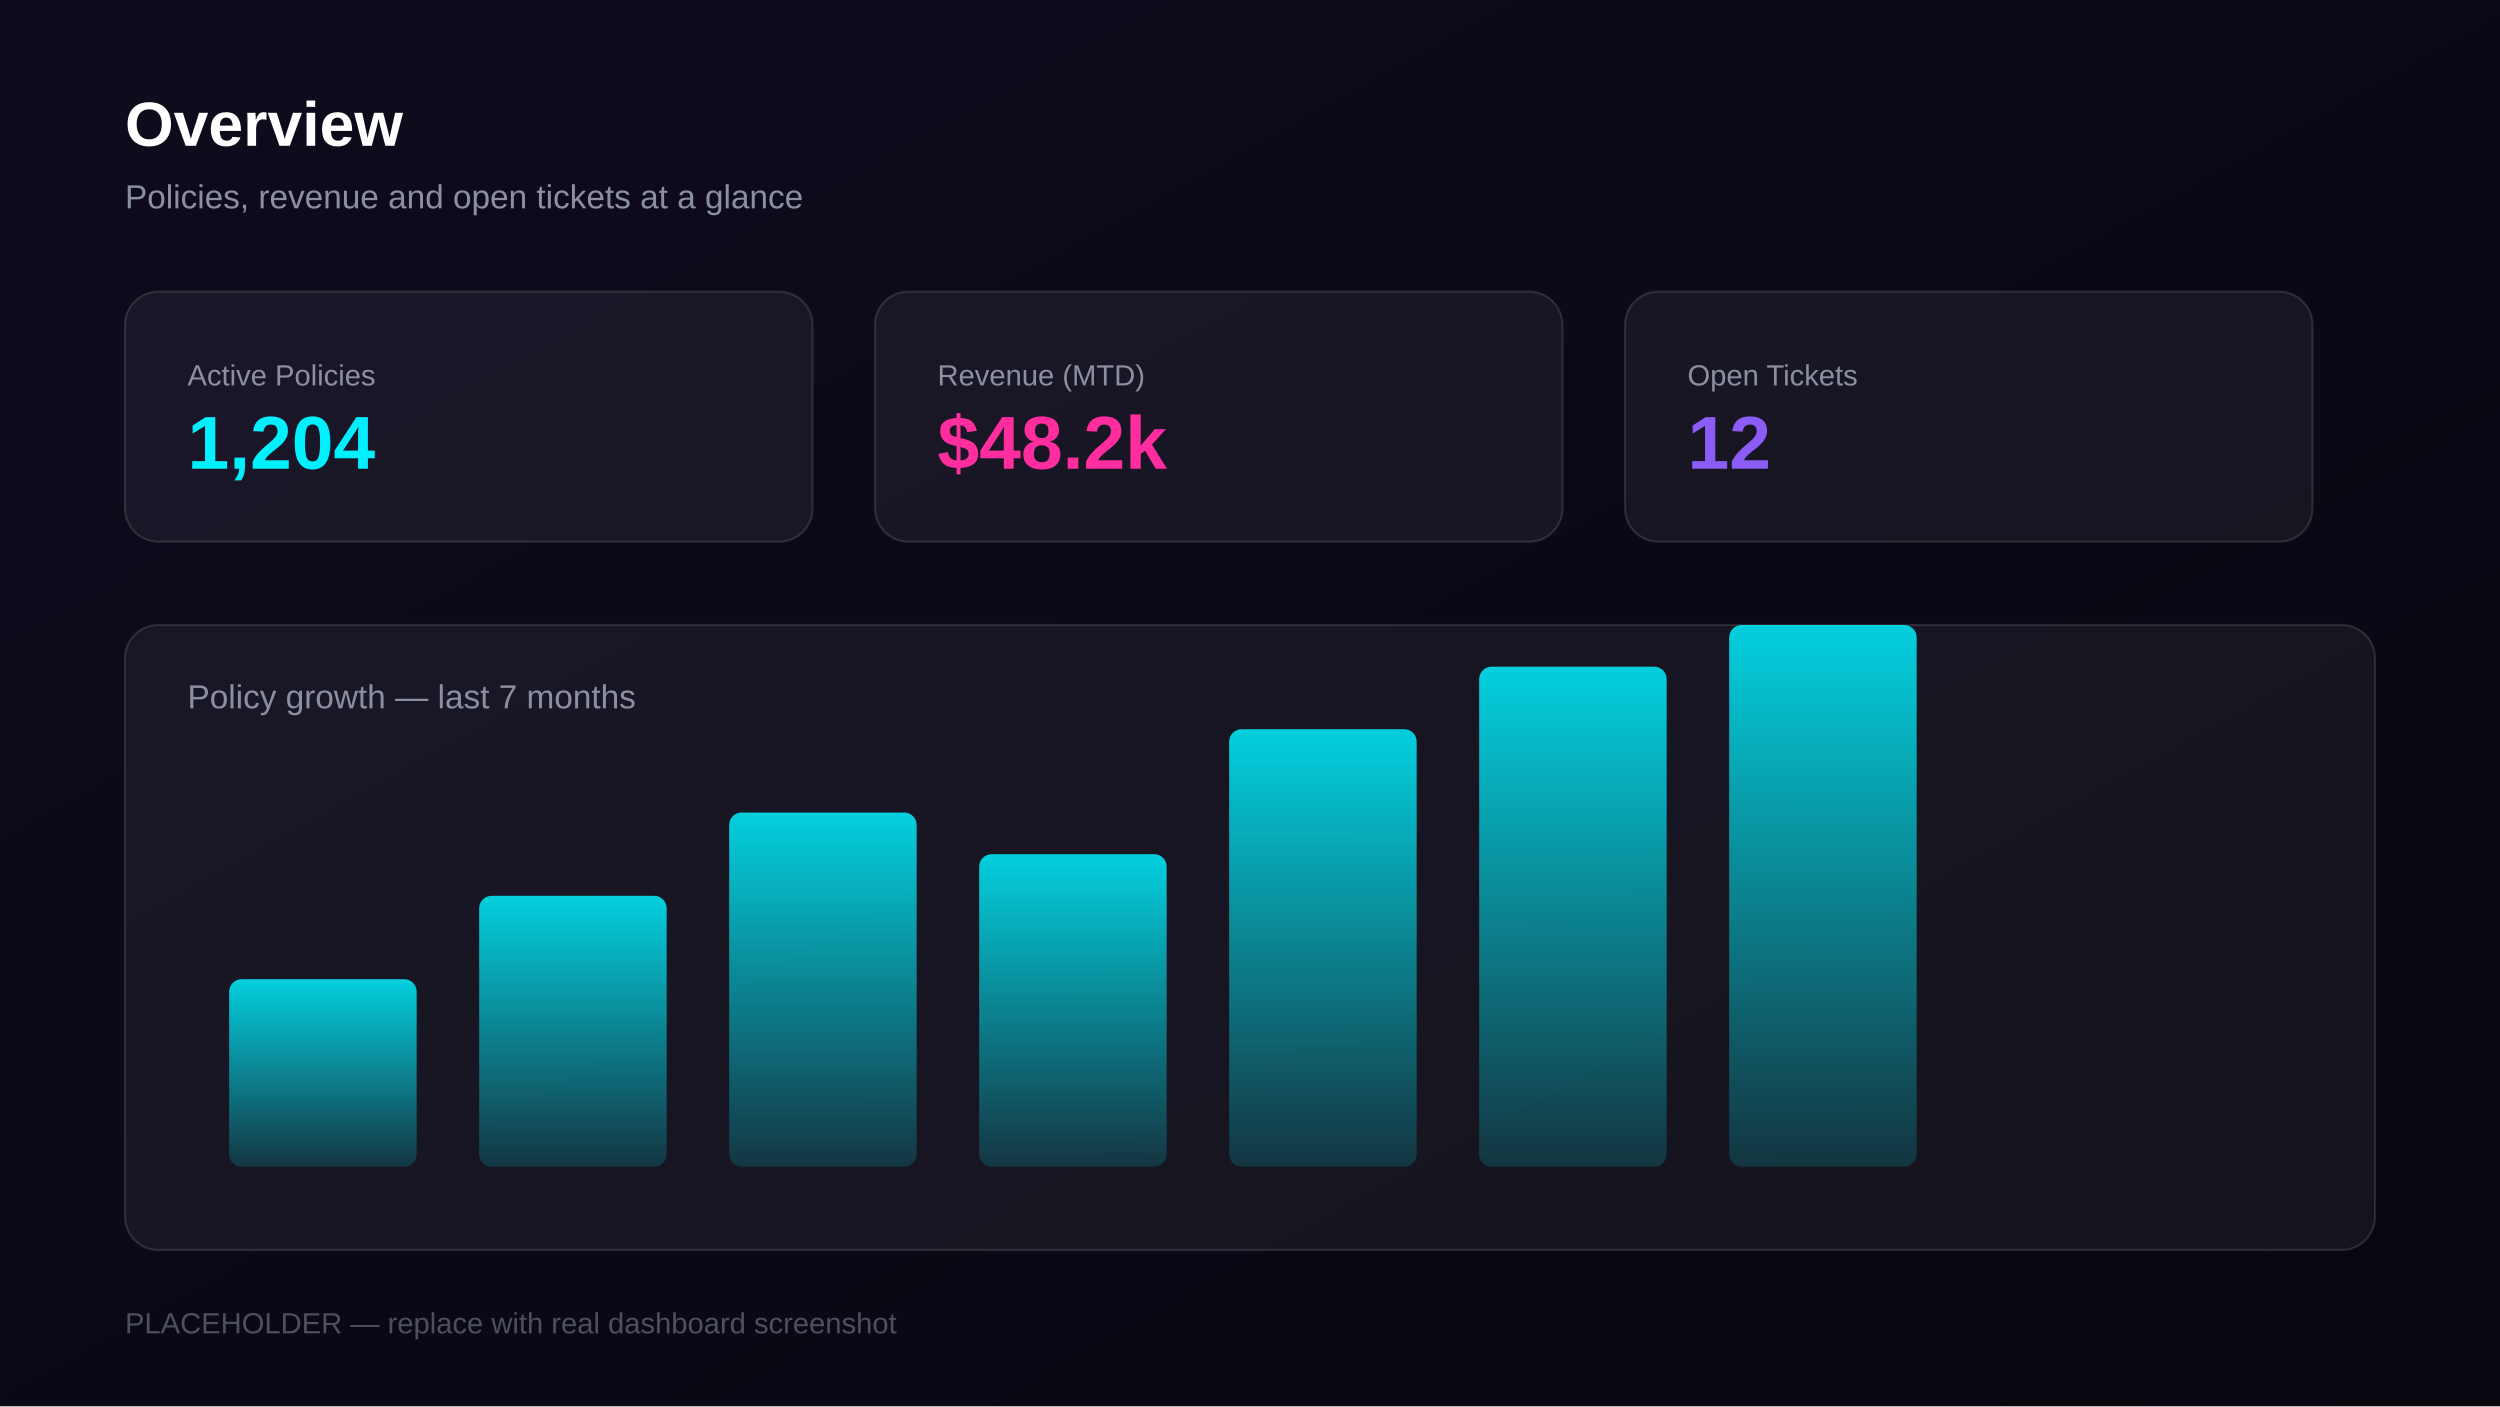
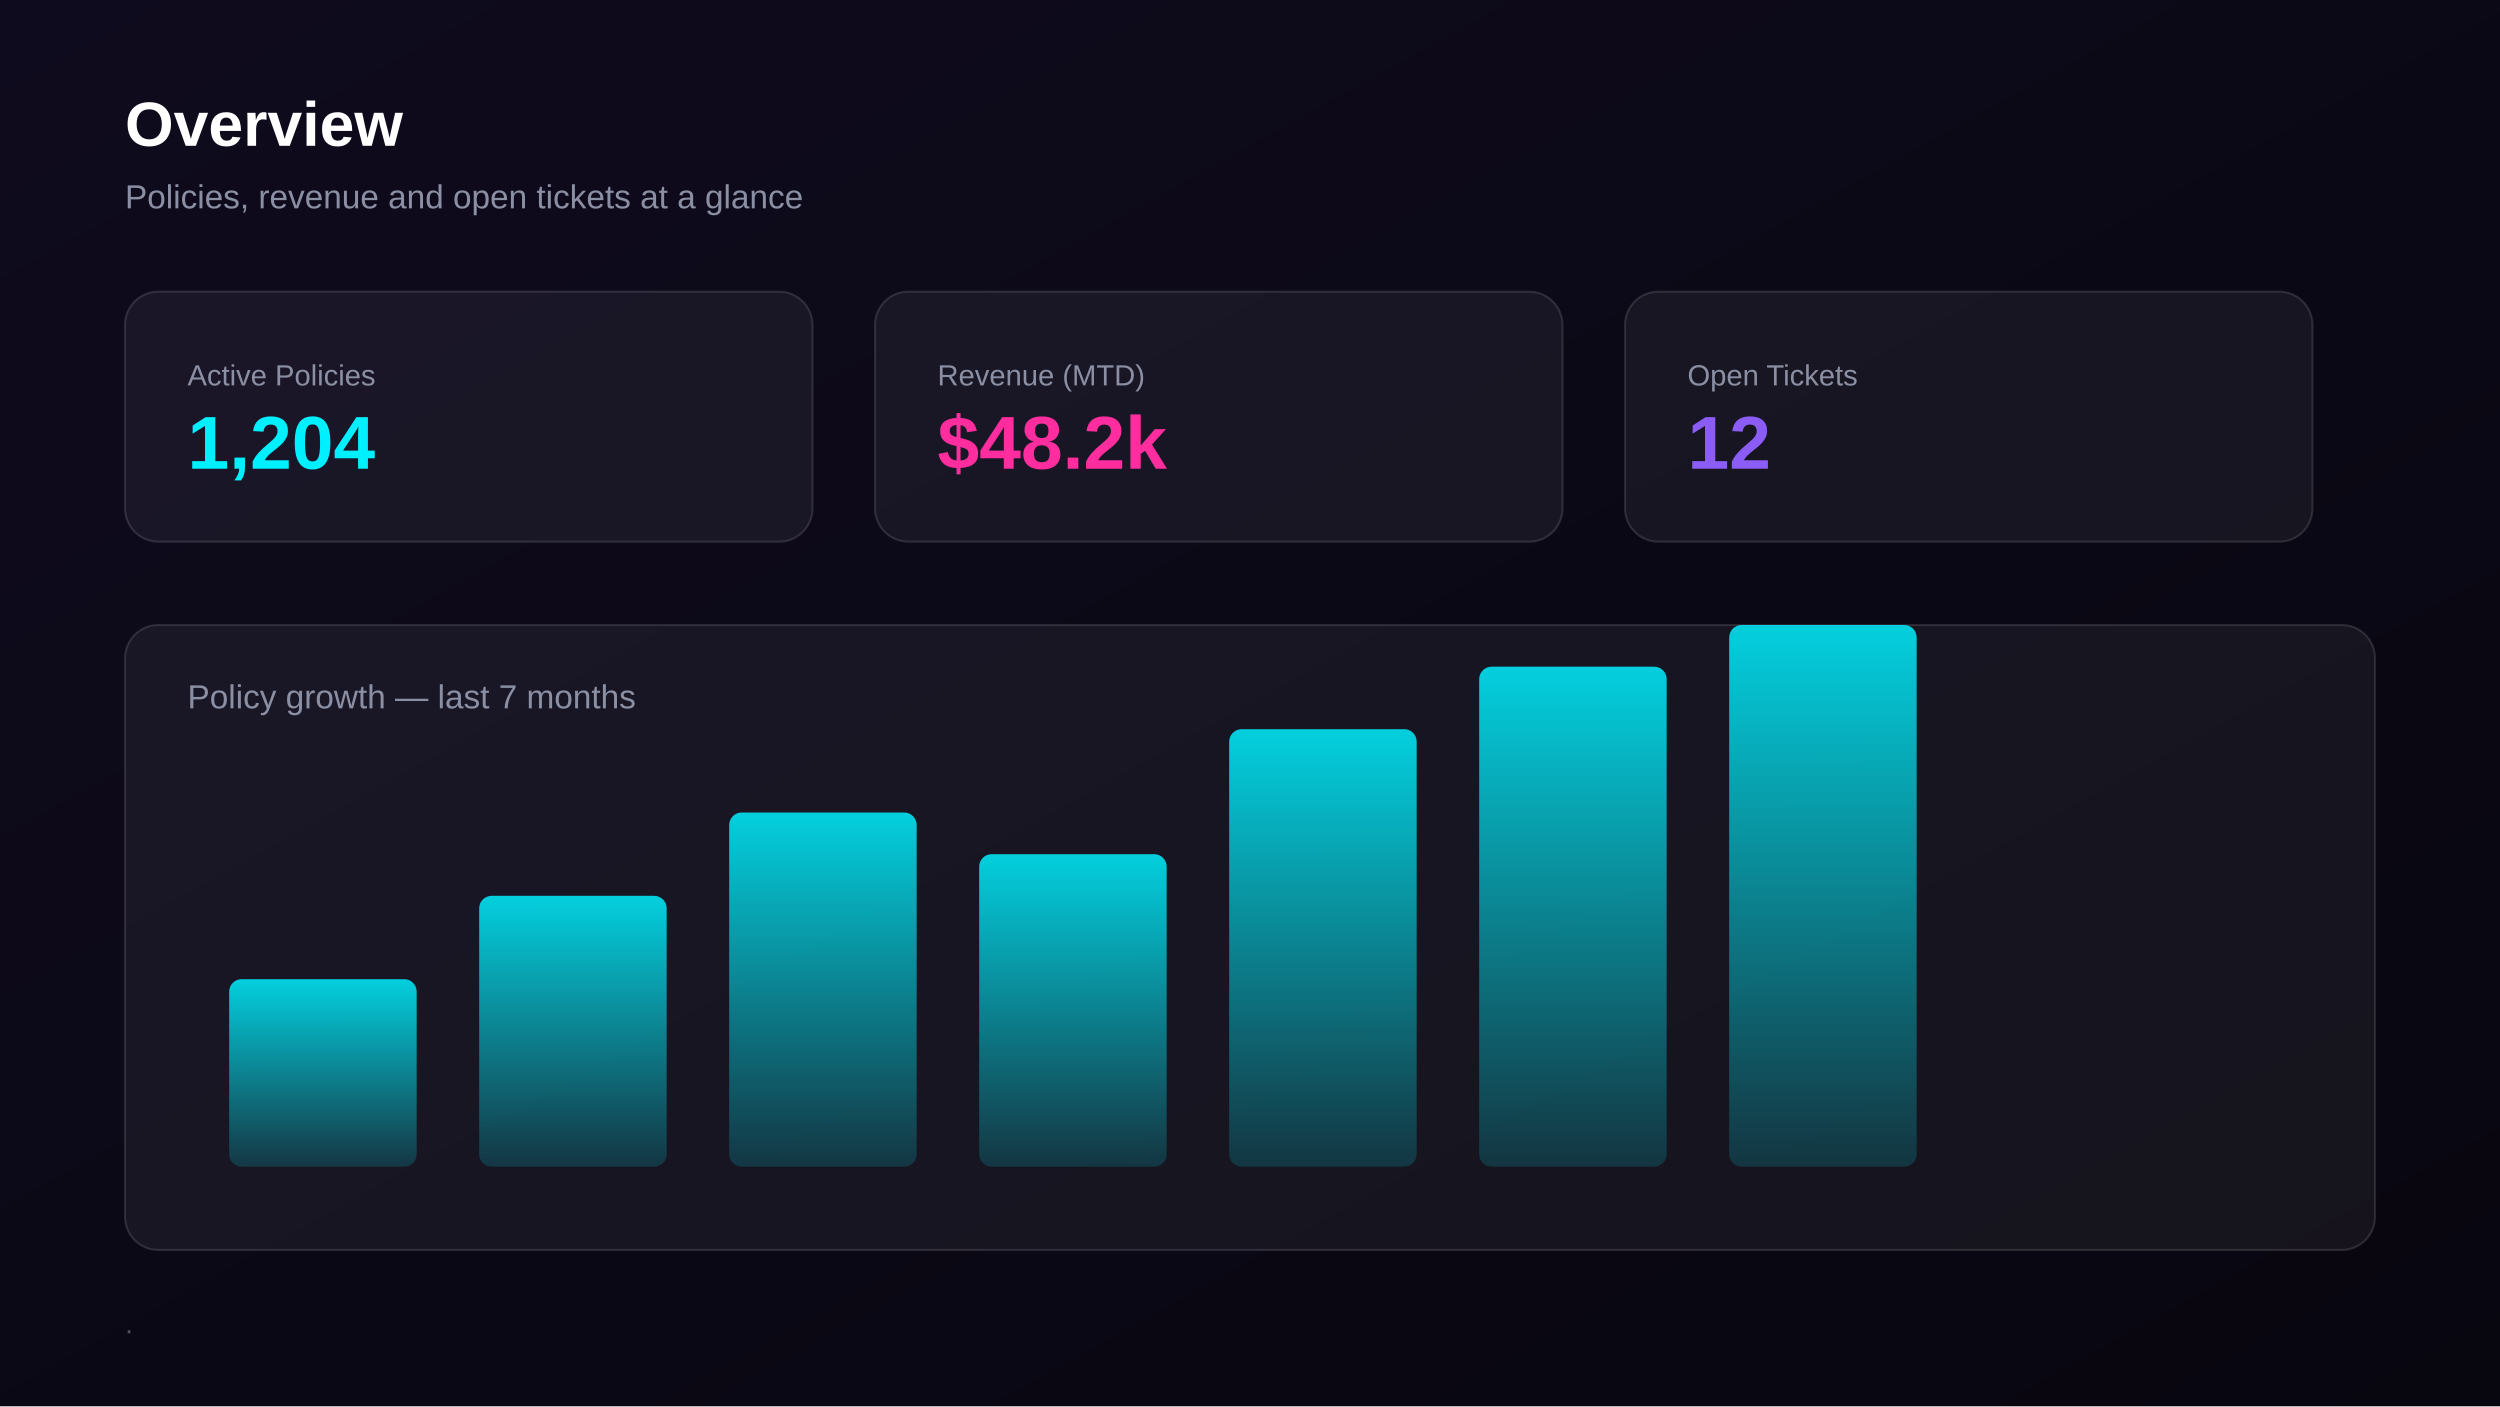
<svg xmlns="http://www.w3.org/2000/svg" viewBox="0 0 1200 675" width="1200" height="675">
  <defs>
    <linearGradient id="bg1" x1="0" y1="0" x2="1" y2="1">
      <stop offset="0%" stop-color="#0f0b1e" />
      <stop offset="100%" stop-color="#08060f" />
    </linearGradient>
    <linearGradient id="bar1" x1="0" y1="1" x2="0" y2="0">
      <stop offset="0%" stop-color="#00f0ff" stop-opacity="0.15" />
      <stop offset="100%" stop-color="#00f0ff" stop-opacity="0.85" />
    </linearGradient>
  </defs>
  <rect width="1200" height="675" fill="url(#bg1)" />
  <text x="60" y="70" font-family="Arial, sans-serif" font-size="30" font-weight="700" fill="#ffffff">Overview</text>
  <text x="60" y="100" font-family="Arial, sans-serif" font-size="16" fill="#8b8fa3">Policies, revenue and open tickets at a glance</text>
  <g font-family="Arial, sans-serif">
    <rect x="60" y="140" width="330" height="120" rx="16" fill="#ffffff0d" stroke="#ffffff1f" />
    <text x="90" y="185" font-size="14" fill="#8b8fa3">Active Policies</text>
    <text x="90" y="225" font-size="36" font-weight="700" fill="#00f0ff">1,204</text>
    <rect x="420" y="140" width="330" height="120" rx="16" fill="#ffffff0d" stroke="#ffffff1f" />
    <text x="450" y="185" font-size="14" fill="#8b8fa3">Revenue (MTD)</text>
    <text x="450" y="225" font-size="36" font-weight="700" fill="#ff2d9e">$48.2k</text>
    <rect x="780" y="140" width="330" height="120" rx="16" fill="#ffffff0d" stroke="#ffffff1f" />
    <text x="810" y="185" font-size="14" fill="#8b8fa3">Open Tickets</text>
    <text x="810" y="225" font-size="36" font-weight="700" fill="#8b5cf6">12</text>
  </g>
  <g>
    <rect x="60" y="300" width="1080" height="300" rx="16" fill="#ffffff0d" stroke="#ffffff1f" />
    <text x="90" y="340" font-family="Arial, sans-serif" font-size="16" fill="#8b8fa3">Policy growth — last 7 months</text>
    <g>
      <rect x="110" y="470" width="90" height="90" fill="url(#bar1)" rx="6" />
      <rect x="230" y="430" width="90" height="130" fill="url(#bar1)" rx="6" />
      <rect x="350" y="390" width="90" height="170" fill="url(#bar1)" rx="6" />
      <rect x="470" y="410" width="90" height="150" fill="url(#bar1)" rx="6" />
      <rect x="590" y="350" width="90" height="210" fill="url(#bar1)" rx="6" />
      <rect x="710" y="320" width="90" height="240" fill="url(#bar1)" rx="6" />
      <rect x="830" y="300" width="90" height="260" fill="url(#bar1)" rx="6" />
    </g>
  </g>
-   <text x="60" y="640" font-family="Arial, sans-serif" font-size="14" fill="#4b4f60">PLACEHOLDER — replace with real dashboard screenshot</text>
+   <text x="60" y="640" font-family="Arial, sans-serif" font-size="14" fill="#4b4f60">.</text>
</svg>
